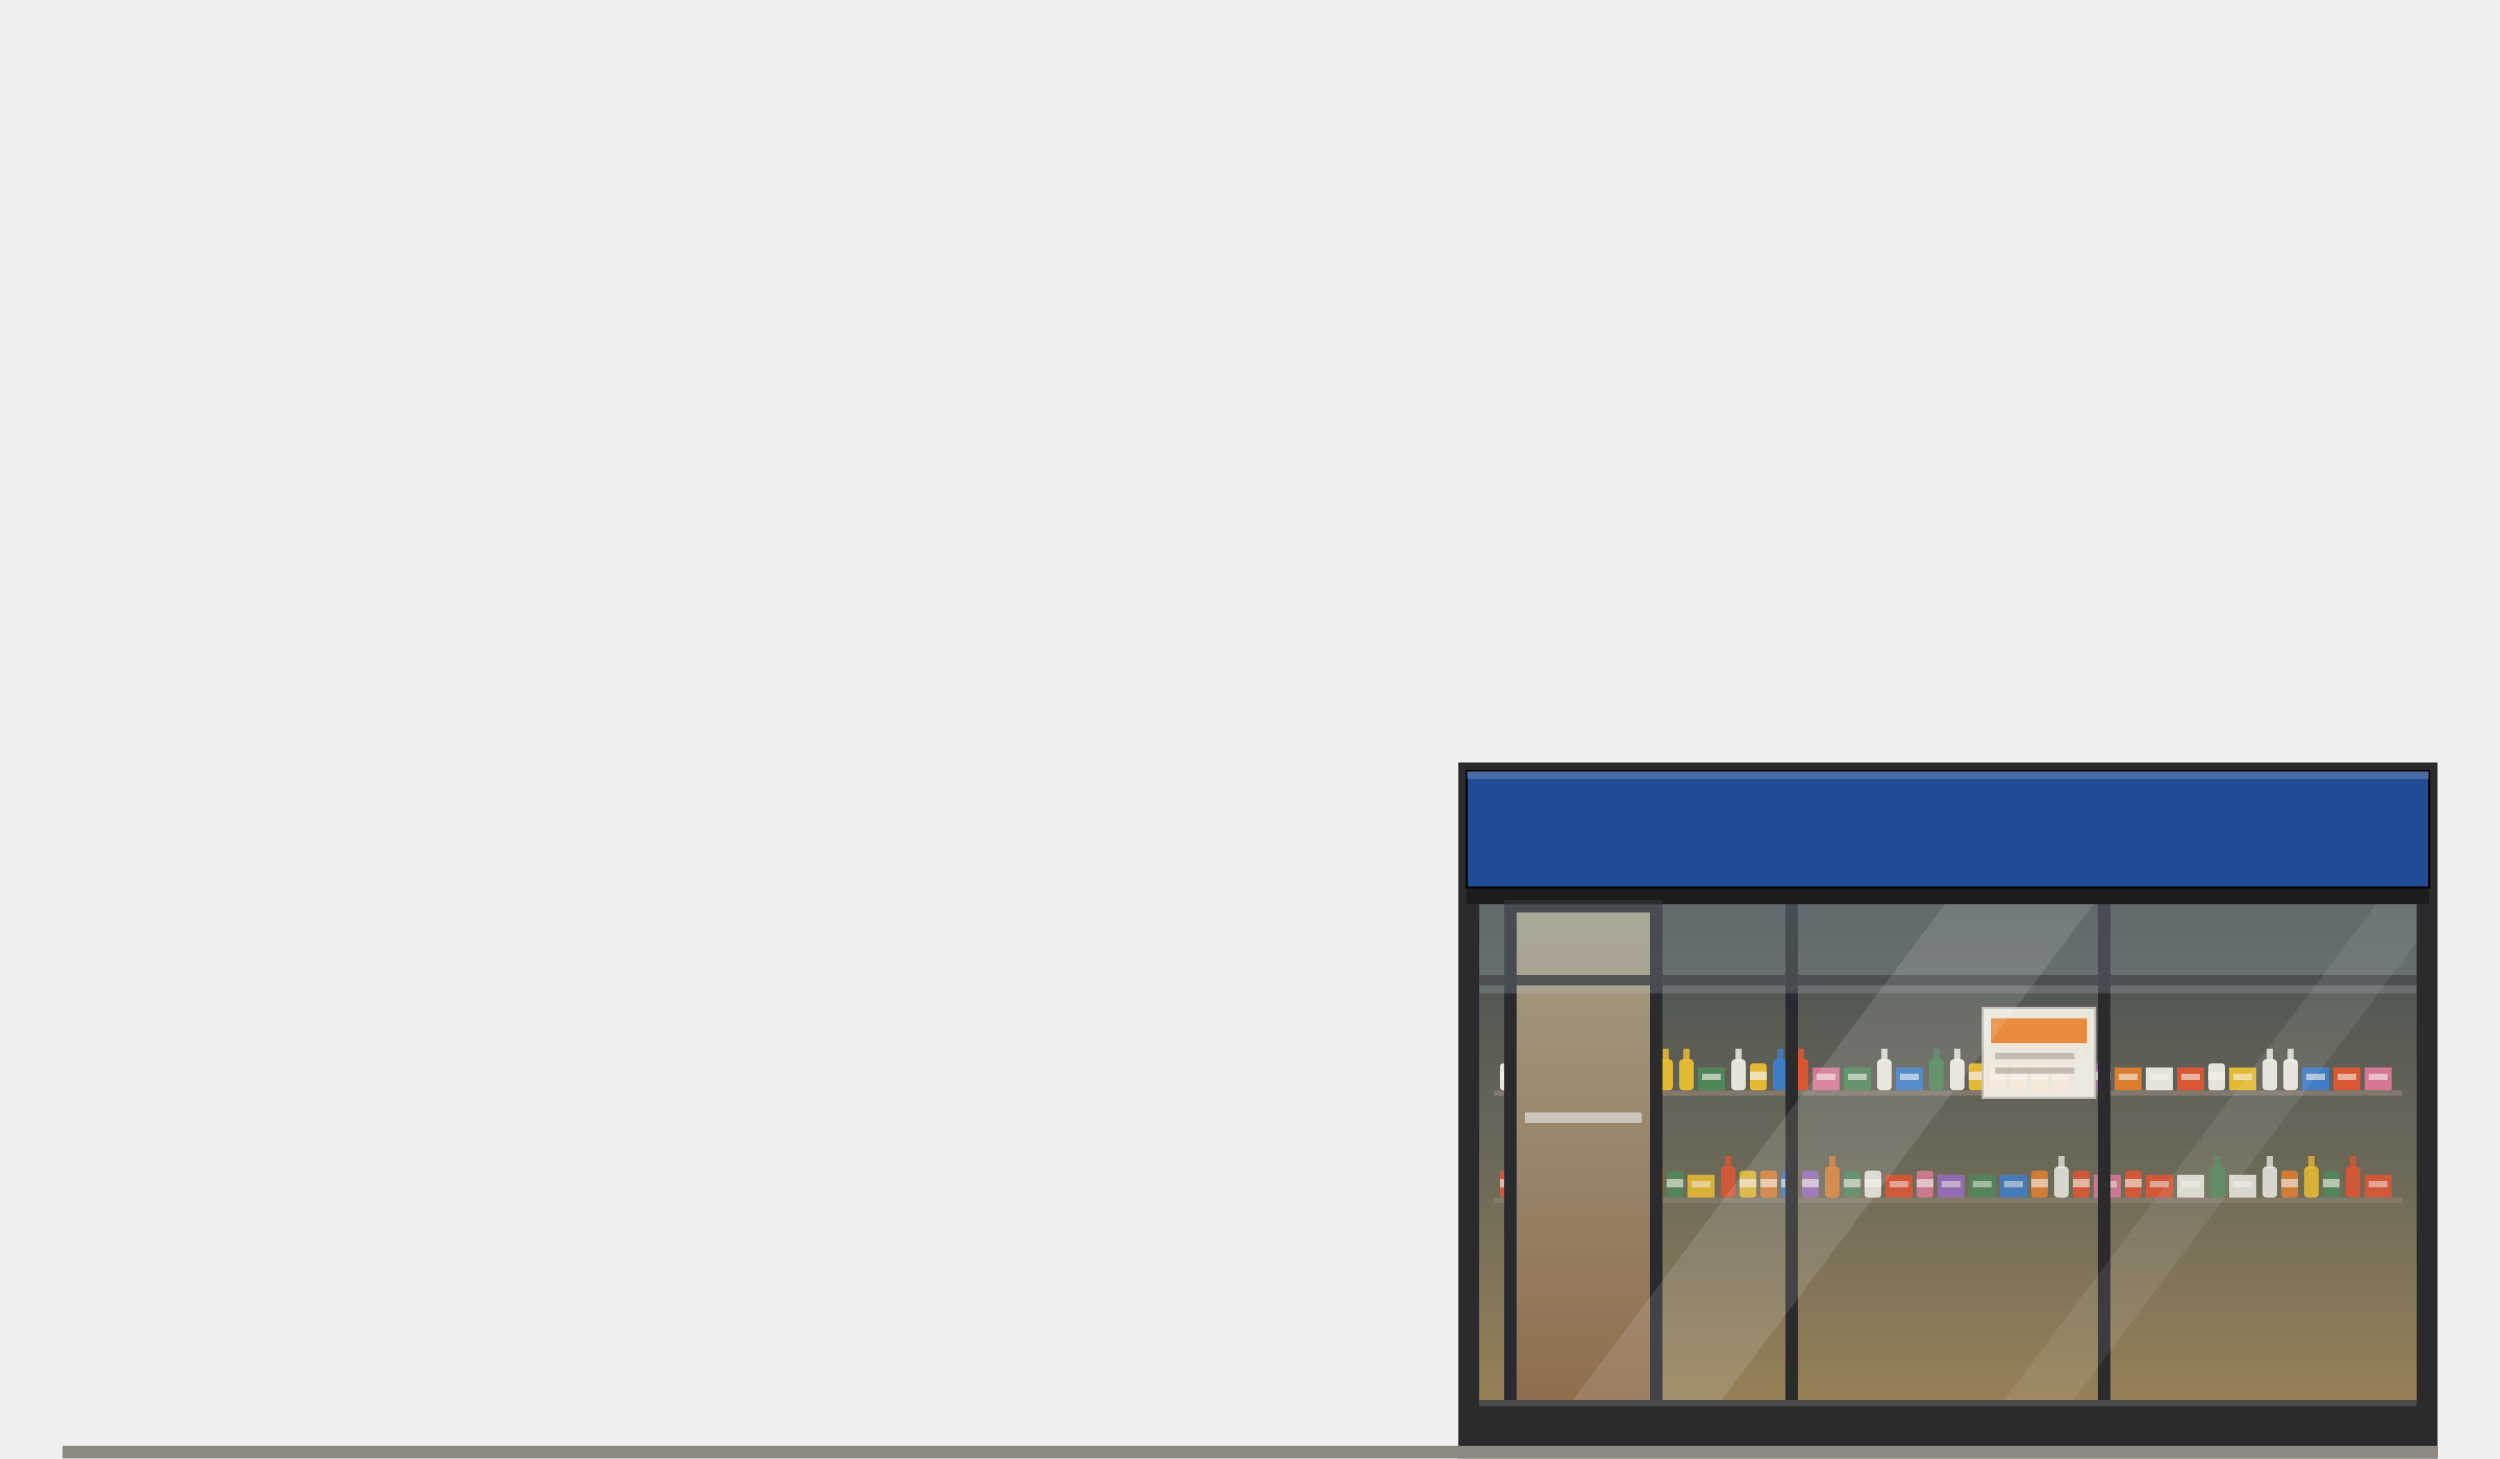
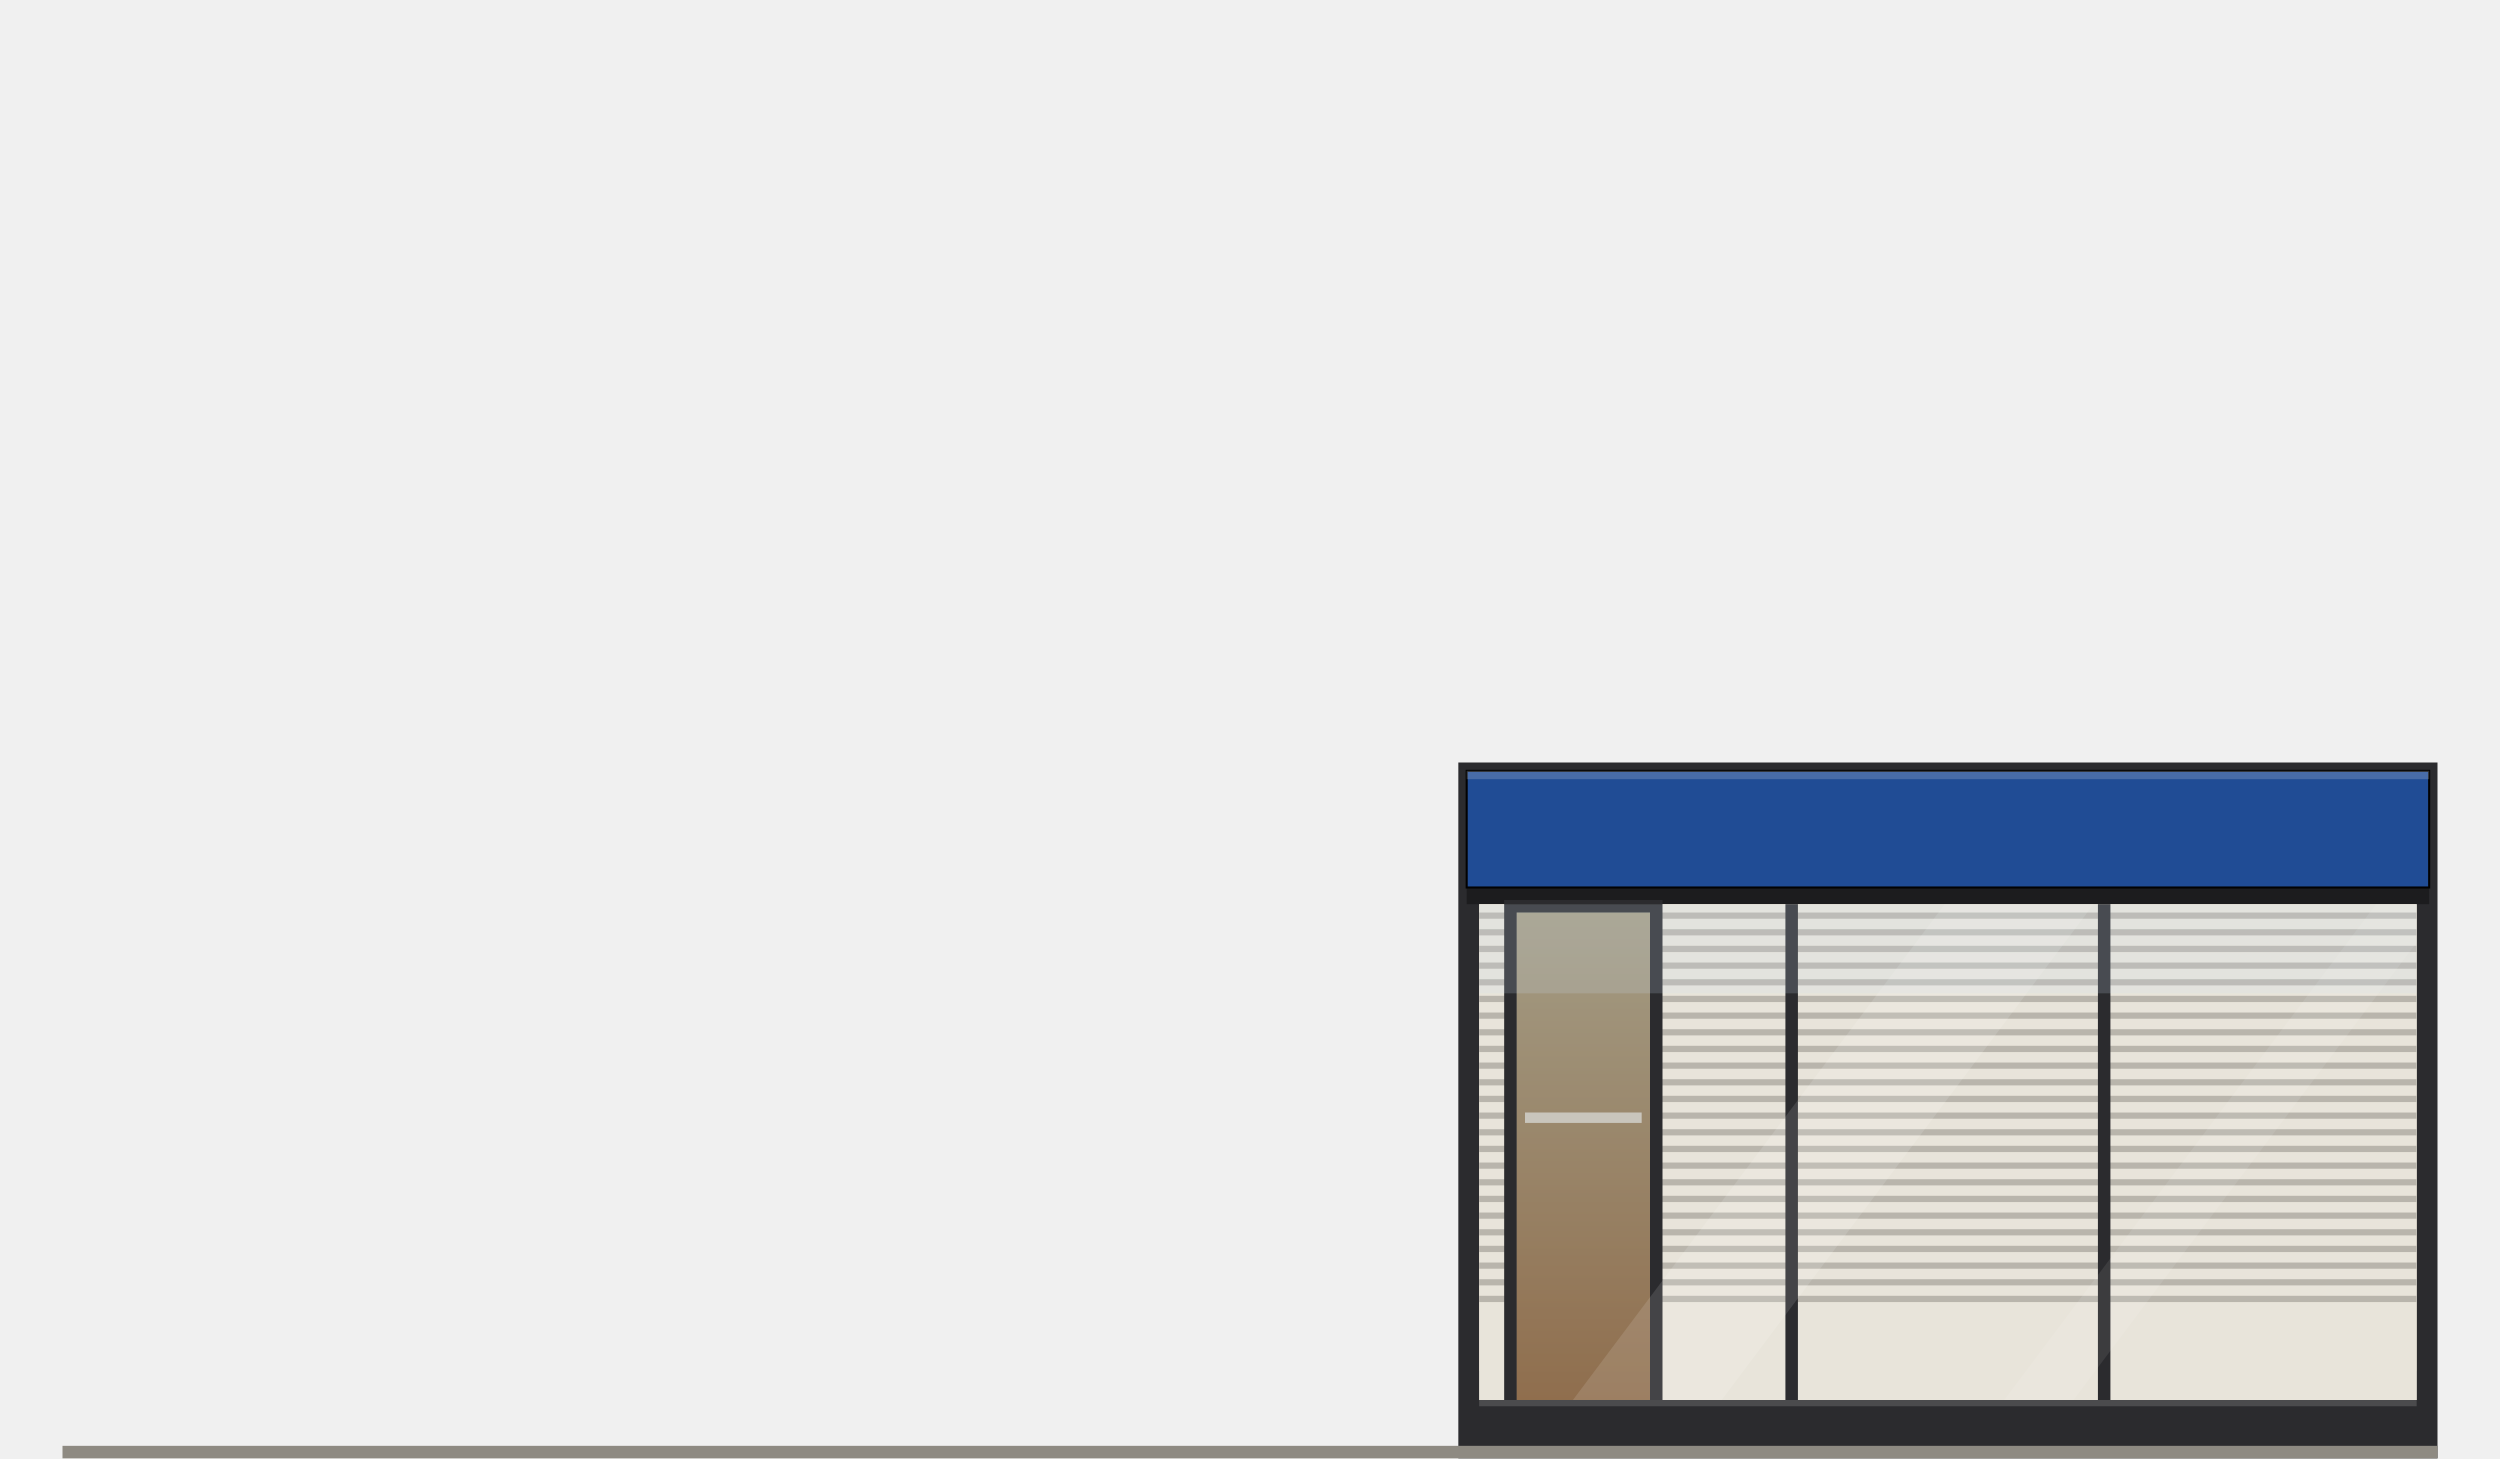
<svg xmlns="http://www.w3.org/2000/svg" width="1200.0" height="700.0" viewBox="0 0 1200.0 700.0">
  <defs>
    <linearGradient id="glass" x1="0" y1="0" x2="0" y2="1">
      <stop offset="0" stop-color="#C4E0EC" />
      <stop offset="1" stop-color="#557A90" />
    </linearGradient>
    <linearGradient id="shade" x1="0" y1="0" x2="0" y2="1">
      <stop offset="0" stop-color="#FFFFFF" stop-opacity="0.1" />
      <stop offset="1" stop-color="#000000" stop-opacity="0.16" />
    </linearGradient>
    <radialGradient id="glow">
      <stop offset="0" stop-color="#FFE9A8" stop-opacity="0.75" />
      <stop offset="1" stop-color="#FFE9A8" stop-opacity="0" />
    </radialGradient>
    <linearGradient id="warm" x1="0" y1="0" x2="0" y2="1">
      <stop offset="0" stop-color="#FFE7B5" />
      <stop offset="1" stop-color="#D98E4A" />
    </linearGradient>
    <linearGradient id="drop" x1="0" y1="0" x2="0" y2="1">
      <stop offset="0" stop-color="#2A1408" stop-opacity="0.3" />
      <stop offset="1" stop-color="#2A1408" stop-opacity="0" />
    </linearGradient>
    <linearGradient id="sun" x1="0" y1="0" x2="1" y2="0">
      <stop offset="0" stop-color="#FFE6B8" stop-opacity="0.14" />
      <stop offset="0.5" stop-color="#FFE6B8" stop-opacity="0" />
      <stop offset="1" stop-color="#1A0C14" stop-opacity="0.12" />
    </linearGradient>
    <radialGradient id="pumpkin_glow">
      <stop offset="0" stop-color="#FFB347" stop-opacity="0.6" />
      <stop offset="1" stop-color="#FFB347" stop-opacity="0" />
    </radialGradient>
  </defs>
  <rect x="700.0" y="366.0" width="470.0" height="334.0" fill="#2B2B2E" />
  <rect x="704.0" y="370.0" width="462.0" height="56.0" fill="#1F4E9A" stroke="#000000" stroke-width="1.0" opacity="0.95" />
  <rect x="704.0" y="370.0" width="462.0" height="4.0" fill="#FFFFFF" opacity="0.18" />
  <rect x="704.0" y="426.0" width="462.0" height="8.0" fill="#000000" opacity="0.35" />
  <rect x="710.0" y="434.0" width="450.0" height="238.0" fill="#2F3A41" />
-   <defs>
-     <linearGradient id="shoplit748" x1="0" y1="0" x2="0" y2="1">
-       <stop offset="0" stop-color="#FFE7B4" stop-opacity="0.12" />
-       <stop offset="0.55" stop-color="#FFD98E" stop-opacity="0.3" />
-       <stop offset="1" stop-color="#FFC66A" stop-opacity="0.5" />
-     </linearGradient>
-   </defs>
-   <rect x="710.0" y="434.0" width="450.0" height="238.0" fill="url(#shoplit748)" />
-   <rect x="720.0" y="510.4" width="8.0" height="13.0" fill="#F4F1EA" opacity="0.9" rx="1.5" />
-   <rect x="720.0" y="514.4" width="8.0" height="4.0" fill="#F4F1EA" opacity="0.7" />
-   <rect x="730.0" y="510.4" width="8.0" height="13.0" fill="#E8542F" opacity="0.9" rx="1.5" />
-   <rect x="730.0" y="514.4" width="8.0" height="4.0" fill="#F4F1EA" opacity="0.7" />
-   <rect x="741.0" y="508.4" width="7.0" height="15.0" fill="#9C6CC4" opacity="0.9" rx="2" />
-   <rect x="743.0" y="503.4" width="3.0" height="6.0" fill="#9C6CC4" opacity="0.8" />
-   <rect x="751.0" y="508.4" width="7.0" height="15.0" fill="#E8542F" opacity="0.9" rx="2" />
-   <rect x="753.0" y="503.4" width="3.0" height="6.0" fill="#E8542F" opacity="0.8" />
-   <rect x="760.0" y="510.4" width="8.0" height="13.0" fill="#F4F1EA" opacity="0.9" rx="1.5" />
-   <rect x="760.0" y="514.4" width="8.0" height="4.0" fill="#F4F1EA" opacity="0.7" />
-   <rect x="770.0" y="512.4" width="13.0" height="11.0" fill="#9C6CC4" opacity="0.9" />
-   <rect x="772.0" y="515.4" width="9.0" height="3.0" fill="#F4F1EA" opacity="0.6" />
-   <rect x="786.0" y="508.4" width="7.0" height="15.0" fill="#3D7FD0" opacity="0.9" rx="2" />
-   <rect x="788.0" y="503.4" width="3.0" height="6.0" fill="#3D7FD0" opacity="0.8" />
-   <rect x="796.0" y="508.4" width="7.0" height="15.0" fill="#F2C230" opacity="0.9" rx="2" />
-   <rect x="798.0" y="503.4" width="3.0" height="6.0" fill="#F2C230" opacity="0.8" />
-   <rect x="806.0" y="508.4" width="7.0" height="15.0" fill="#F2C230" opacity="0.9" rx="2" />
-   <rect x="808.0" y="503.4" width="3.0" height="6.0" fill="#F2C230" opacity="0.8" />
-   <rect x="815.0" y="512.4" width="13.0" height="11.0" fill="#4E8A5A" opacity="0.9" />
-   <rect x="817.0" y="515.4" width="9.0" height="3.0" fill="#F4F1EA" opacity="0.6" />
-   <rect x="831.0" y="508.4" width="7.0" height="15.0" fill="#F4F1EA" opacity="0.9" rx="2" />
-   <rect x="833.0" y="503.4" width="3.0" height="6.0" fill="#F4F1EA" opacity="0.8" />
-   <rect x="840.0" y="510.4" width="8.0" height="13.0" fill="#F2C230" opacity="0.9" rx="1.5" />
-   <rect x="840.0" y="514.4" width="8.0" height="4.0" fill="#F4F1EA" opacity="0.7" />
-   <rect x="851.0" y="508.4" width="7.0" height="15.0" fill="#3D7FD0" opacity="0.9" rx="2" />
-   <rect x="853.0" y="503.4" width="3.0" height="6.0" fill="#3D7FD0" opacity="0.8" />
-   <rect x="861.0" y="508.4" width="7.0" height="15.0" fill="#E8542F" opacity="0.9" rx="2" />
-   <rect x="863.0" y="503.4" width="3.0" height="6.0" fill="#E8542F" opacity="0.8" />
-   <rect x="870.0" y="512.4" width="13.0" height="11.0" fill="#E07A9A" opacity="0.9" />
-   <rect x="872.0" y="515.4" width="9.0" height="3.0" fill="#F4F1EA" opacity="0.6" />
-   <rect x="885.0" y="512.4" width="13.0" height="11.0" fill="#4E8A5A" opacity="0.9" />
-   <rect x="887.0" y="515.4" width="9.0" height="3.0" fill="#F4F1EA" opacity="0.6" />
-   <rect x="901.0" y="508.4" width="7.0" height="15.0" fill="#F4F1EA" opacity="0.9" rx="2" />
-   <rect x="903.0" y="503.4" width="3.0" height="6.0" fill="#F4F1EA" opacity="0.8" />
-   <rect x="910.0" y="512.4" width="13.0" height="11.0" fill="#3D7FD0" opacity="0.9" />
-   <rect x="912.0" y="515.4" width="9.0" height="3.0" fill="#F4F1EA" opacity="0.6" />
-   <rect x="926.0" y="508.4" width="7.0" height="15.0" fill="#4E8A5A" opacity="0.9" rx="2" />
-   <rect x="928.0" y="503.4" width="3.0" height="6.0" fill="#4E8A5A" opacity="0.8" />
-   <rect x="936.0" y="508.4" width="7.0" height="15.0" fill="#F4F1EA" opacity="0.9" rx="2" />
-   <rect x="938.0" y="503.4" width="3.0" height="6.0" fill="#F4F1EA" opacity="0.8" />
-   <rect x="945.0" y="510.4" width="8.0" height="13.0" fill="#F2C230" opacity="0.9" rx="1.5" />
-   <rect x="945.0" y="514.4" width="8.0" height="4.0" fill="#F4F1EA" opacity="0.7" />
-   <rect x="955.0" y="510.4" width="8.0" height="13.0" fill="#E8812E" opacity="0.9" rx="1.5" />
-   <rect x="955.0" y="514.4" width="8.0" height="4.0" fill="#F4F1EA" opacity="0.7" />
-   <rect x="965.0" y="510.4" width="8.0" height="13.0" fill="#E8812E" opacity="0.9" rx="1.5" />
-   <rect x="965.0" y="514.4" width="8.0" height="4.0" fill="#F4F1EA" opacity="0.7" />
-   <rect x="975.0" y="510.4" width="8.0" height="13.0" fill="#E8812E" opacity="0.9" rx="1.5" />
-   <rect x="975.0" y="514.4" width="8.0" height="4.0" fill="#F4F1EA" opacity="0.7" />
-   <rect x="985.0" y="510.4" width="8.0" height="13.0" fill="#E8542F" opacity="0.9" rx="1.5" />
-   <rect x="985.0" y="514.4" width="8.0" height="4.0" fill="#F4F1EA" opacity="0.7" />
-   <rect x="996.0" y="508.4" width="7.0" height="15.0" fill="#4E8A5A" opacity="0.9" rx="2" />
-   <rect x="998.0" y="503.4" width="3.0" height="6.0" fill="#4E8A5A" opacity="0.8" />
-   <rect x="1005.0" y="510.4" width="8.0" height="13.0" fill="#9C6CC4" opacity="0.9" rx="1.5" />
-   <rect x="1005.0" y="514.4" width="8.0" height="4.0" fill="#F4F1EA" opacity="0.7" />
-   <rect x="1015.0" y="512.4" width="13.0" height="11.0" fill="#E8812E" opacity="0.9" />
-   <rect x="1017.0" y="515.4" width="9.0" height="3.0" fill="#F4F1EA" opacity="0.6" />
-   <rect x="1030.0" y="512.4" width="13.0" height="11.0" fill="#F4F1EA" opacity="0.9" />
-   <rect x="1032.0" y="515.4" width="9.0" height="3.0" fill="#F4F1EA" opacity="0.6" />
-   <rect x="1045.0" y="512.4" width="13.0" height="11.0" fill="#E8542F" opacity="0.9" />
-   <rect x="1047.0" y="515.4" width="9.0" height="3.0" fill="#F4F1EA" opacity="0.6" />
-   <rect x="1060.0" y="510.4" width="8.0" height="13.0" fill="#F4F1EA" opacity="0.9" rx="1.5" />
-   <rect x="1060.0" y="514.4" width="8.0" height="4.0" fill="#F4F1EA" opacity="0.7" />
-   <rect x="1070.0" y="512.4" width="13.0" height="11.0" fill="#F2C230" opacity="0.9" />
-   <rect x="1072.0" y="515.4" width="9.0" height="3.0" fill="#F4F1EA" opacity="0.6" />
-   <rect x="1086.0" y="508.4" width="7.0" height="15.0" fill="#F4F1EA" opacity="0.9" rx="2" />
-   <rect x="1088.0" y="503.4" width="3.0" height="6.0" fill="#F4F1EA" opacity="0.8" />
-   <rect x="1096.0" y="508.4" width="7.0" height="15.0" fill="#F4F1EA" opacity="0.9" rx="2" />
-   <rect x="1098.0" y="503.4" width="3.0" height="6.0" fill="#F4F1EA" opacity="0.8" />
-   <rect x="1105.0" y="512.4" width="13.0" height="11.0" fill="#3D7FD0" opacity="0.9" />
-   <rect x="1107.0" y="515.4" width="9.0" height="3.0" fill="#F4F1EA" opacity="0.6" />
-   <rect x="1120.0" y="512.4" width="13.0" height="11.0" fill="#E8542F" opacity="0.9" />
-   <rect x="1122.0" y="515.4" width="9.0" height="3.0" fill="#F4F1EA" opacity="0.6" />
-   <rect x="1135.0" y="512.4" width="13.0" height="11.0" fill="#E07A9A" opacity="0.9" />
-   <rect x="1137.0" y="515.4" width="9.0" height="3.0" fill="#F4F1EA" opacity="0.6" />
-   <rect x="717.0" y="523.4" width="436.0" height="2.5" fill="#8E8278" opacity="0.7" />
-   <rect x="720.0" y="561.9" width="8.0" height="13.0" fill="#E8542F" opacity="0.8" rx="1.5" />
-   <rect x="720.0" y="565.9" width="8.0" height="4.0" fill="#F4F1EA" opacity="0.6" />
-   <rect x="730.0" y="561.9" width="8.0" height="13.0" fill="#F2C230" opacity="0.8" rx="1.5" />
-   <rect x="730.0" y="565.9" width="8.0" height="4.0" fill="#F4F1EA" opacity="0.6" />
-   <rect x="741.0" y="559.9" width="7.0" height="15.0" fill="#E8542F" opacity="0.8" rx="2" />
-   <rect x="743.0" y="554.9" width="3.0" height="6.0" fill="#E8542F" opacity="0.7" />
-   <rect x="750.0" y="563.9" width="13.0" height="11.0" fill="#E07A9A" opacity="0.8" />
-   <rect x="752.0" y="566.9" width="9.0" height="3.0" fill="#F4F1EA" opacity="0.5" />
-   <rect x="765.0" y="561.9" width="8.0" height="13.0" fill="#F2C230" opacity="0.8" rx="1.5" />
-   <rect x="765.0" y="565.9" width="8.0" height="4.0" fill="#F4F1EA" opacity="0.6" />
-   <rect x="775.0" y="563.9" width="13.0" height="11.0" fill="#F2C230" opacity="0.8" />
-   <rect x="777.0" y="566.9" width="9.0" height="3.0" fill="#F4F1EA" opacity="0.5" />
-   <rect x="791.0" y="559.9" width="7.0" height="15.0" fill="#E8812E" opacity="0.8" rx="2" />
-   <rect x="793.0" y="554.9" width="3.0" height="6.0" fill="#E8812E" opacity="0.7" />
-   <rect x="800.0" y="561.9" width="8.0" height="13.0" fill="#4E8A5A" opacity="0.8" rx="1.5" />
-   <rect x="800.0" y="565.9" width="8.0" height="4.0" fill="#F4F1EA" opacity="0.6" />
-   <rect x="810.0" y="563.9" width="13.0" height="11.0" fill="#F2C230" opacity="0.8" />
-   <rect x="812.0" y="566.9" width="9.0" height="3.0" fill="#F4F1EA" opacity="0.5" />
-   <rect x="826.0" y="559.9" width="7.0" height="15.0" fill="#E8542F" opacity="0.8" rx="2" />
-   <rect x="828.0" y="554.9" width="3.0" height="6.0" fill="#E8542F" opacity="0.7" />
-   <rect x="835.0" y="561.9" width="8.0" height="13.0" fill="#F2C230" opacity="0.8" rx="1.5" />
-   <rect x="835.0" y="565.9" width="8.0" height="4.0" fill="#F4F1EA" opacity="0.6" />
-   <rect x="845.0" y="561.9" width="8.0" height="13.0" fill="#E8812E" opacity="0.8" rx="1.5" />
-   <rect x="845.0" y="565.9" width="8.0" height="4.0" fill="#F4F1EA" opacity="0.6" />
-   <rect x="855.0" y="561.9" width="8.0" height="13.0" fill="#3D7FD0" opacity="0.8" rx="1.5" />
-   <rect x="855.0" y="565.9" width="8.0" height="4.0" fill="#F4F1EA" opacity="0.6" />
-   <rect x="865.0" y="561.9" width="8.0" height="13.0" fill="#9C6CC4" opacity="0.8" rx="1.5" />
-   <rect x="865.0" y="565.9" width="8.0" height="4.0" fill="#F4F1EA" opacity="0.6" />
-   <rect x="876.0" y="559.9" width="7.0" height="15.0" fill="#E8812E" opacity="0.8" rx="2" />
-   <rect x="878.0" y="554.9" width="3.0" height="6.0" fill="#E8812E" opacity="0.7" />
-   <rect x="885.0" y="561.9" width="8.0" height="13.0" fill="#4E8A5A" opacity="0.8" rx="1.5" />
-   <rect x="885.0" y="565.9" width="8.0" height="4.0" fill="#F4F1EA" opacity="0.6" />
-   <rect x="895.0" y="561.9" width="8.0" height="13.0" fill="#F4F1EA" opacity="0.8" rx="1.5" />
-   <rect x="895.0" y="565.9" width="8.0" height="4.0" fill="#F4F1EA" opacity="0.6" />
-   <rect x="905.0" y="563.9" width="13.0" height="11.0" fill="#E8542F" opacity="0.8" />
-   <rect x="907.0" y="566.9" width="9.0" height="3.0" fill="#F4F1EA" opacity="0.5" />
-   <rect x="920.0" y="561.9" width="8.0" height="13.0" fill="#E07A9A" opacity="0.8" rx="1.5" />
-   <rect x="920.0" y="565.9" width="8.0" height="4.0" fill="#F4F1EA" opacity="0.6" />
-   <rect x="930.0" y="563.9" width="13.0" height="11.0" fill="#9C6CC4" opacity="0.8" />
-   <rect x="932.0" y="566.9" width="9.0" height="3.0" fill="#F4F1EA" opacity="0.5" />
-   <rect x="945.0" y="563.9" width="13.0" height="11.0" fill="#4E8A5A" opacity="0.8" />
-   <rect x="947.0" y="566.9" width="9.0" height="3.0" fill="#F4F1EA" opacity="0.5" />
-   <rect x="960.0" y="563.9" width="13.0" height="11.0" fill="#3D7FD0" opacity="0.8" />
-   <rect x="962.0" y="566.9" width="9.0" height="3.0" fill="#F4F1EA" opacity="0.5" />
-   <rect x="975.0" y="561.9" width="8.0" height="13.0" fill="#E8812E" opacity="0.8" rx="1.5" />
-   <rect x="975.0" y="565.9" width="8.0" height="4.0" fill="#F4F1EA" opacity="0.6" />
-   <rect x="986.0" y="559.9" width="7.0" height="15.0" fill="#F4F1EA" opacity="0.8" rx="2" />
-   <rect x="988.0" y="554.9" width="3.0" height="6.0" fill="#F4F1EA" opacity="0.7" />
-   <rect x="995.0" y="561.9" width="8.0" height="13.0" fill="#E8542F" opacity="0.8" rx="1.5" />
-   <rect x="995.0" y="565.9" width="8.0" height="4.0" fill="#F4F1EA" opacity="0.6" />
-   <rect x="1005.0" y="563.9" width="13.0" height="11.0" fill="#E07A9A" opacity="0.8" />
-   <rect x="1007.0" y="566.9" width="9.0" height="3.0" fill="#F4F1EA" opacity="0.5" />
-   <rect x="1020.0" y="561.9" width="8.0" height="13.0" fill="#E8542F" opacity="0.8" rx="1.5" />
-   <rect x="1020.0" y="565.9" width="8.0" height="4.0" fill="#F4F1EA" opacity="0.6" />
-   <rect x="1030.0" y="563.9" width="13.0" height="11.0" fill="#E8542F" opacity="0.8" />
-   <rect x="1032.0" y="566.9" width="9.0" height="3.0" fill="#F4F1EA" opacity="0.5" />
-   <rect x="1045.0" y="563.9" width="13.0" height="11.0" fill="#F4F1EA" opacity="0.8" />
-   <rect x="1047.0" y="566.9" width="9.0" height="3.0" fill="#F4F1EA" opacity="0.5" />
-   <rect x="1061.0" y="559.9" width="7.0" height="15.0" fill="#4E8A5A" opacity="0.8" rx="2" />
-   <rect x="1063.0" y="554.9" width="3.0" height="6.0" fill="#4E8A5A" opacity="0.7" />
-   <rect x="1070.0" y="563.9" width="13.0" height="11.0" fill="#F4F1EA" opacity="0.8" />
-   <rect x="1072.0" y="566.9" width="9.0" height="3.0" fill="#F4F1EA" opacity="0.5" />
-   <rect x="1086.0" y="559.9" width="7.0" height="15.0" fill="#F4F1EA" opacity="0.8" rx="2" />
-   <rect x="1088.0" y="554.9" width="3.0" height="6.0" fill="#F4F1EA" opacity="0.7" />
-   <rect x="1095.0" y="561.9" width="8.0" height="13.0" fill="#E8812E" opacity="0.8" rx="1.5" />
-   <rect x="1095.0" y="565.9" width="8.0" height="4.0" fill="#F4F1EA" opacity="0.6" />
-   <rect x="1106.0" y="559.9" width="7.0" height="15.0" fill="#F2C230" opacity="0.8" rx="2" />
-   <rect x="1108.0" y="554.9" width="3.0" height="6.0" fill="#F2C230" opacity="0.7" />
-   <rect x="1115.0" y="561.9" width="8.0" height="13.0" fill="#4E8A5A" opacity="0.8" rx="1.5" />
-   <rect x="1115.0" y="565.9" width="8.0" height="4.0" fill="#F4F1EA" opacity="0.6" />
-   <rect x="1126.0" y="559.9" width="7.0" height="15.0" fill="#E8542F" opacity="0.8" rx="2" />
-   <rect x="1128.0" y="554.9" width="3.0" height="6.0" fill="#E8542F" opacity="0.7" />
-   <rect x="1135.0" y="563.9" width="13.0" height="11.0" fill="#E8542F" opacity="0.8" />
-   <rect x="1137.0" y="566.9" width="9.0" height="3.0" fill="#F4F1EA" opacity="0.5" />
-   <rect x="717.0" y="574.9" width="436.0" height="2.5" fill="#8E8278" opacity="0.6" />
-   <rect x="951.7" y="483.8" width="54.0" height="43.2" fill="#F7F3E8" stroke="#C9C3B8" stroke-width="1.0" opacity="0.92" />
-   <rect x="955.7" y="488.8" width="46.0" height="11.9" fill="#E8812E" opacity="0.9" />
-   <rect x="957.7" y="505.4" width="38.0" height="3.0" fill="#B9B2A4" opacity="0.8" />
-   <rect x="957.7" y="512.4" width="38.0" height="3.0" fill="#B9B2A4" opacity="0.8" />
+   <clipPath id="in1">
+     <rect x="710.0" y="434.0" width="450.0" height="238.0" />
+   </clipPath>
+   <g clip-path="url(#in1)">
+     <rect x="710.0" y="434.0" width="450.0" height="238.0" fill="#D8D4CC" />
+     <rect x="710.0" y="434.0" width="450.0" height="238.0" fill="url(#warm)" opacity="0.25" />
+     <rect x="710.0" y="658.0" width="450.0" height="14.0" fill="#8c8a85" />
+     <rect x="710.0" y="434.0" width="450.0" height="238.0" fill="#E8E4DA" />
+     <rect x="710.0" y="438.0" width="450.0" height="3.0" fill="#B9B5AC" />
+     <rect x="710.0" y="446.0" width="450.0" height="3.0" fill="#B9B5AC" />
+     <rect x="710.0" y="454.0" width="450.0" height="3.0" fill="#B9B5AC" />
+     <rect x="710.0" y="462.0" width="450.0" height="3.0" fill="#B9B5AC" />
+     <rect x="710.0" y="470.0" width="450.0" height="3.0" fill="#B9B5AC" />
+     <rect x="710.0" y="478.0" width="450.0" height="3.0" fill="#B9B5AC" />
+     <rect x="710.0" y="486.0" width="450.0" height="3.0" fill="#B9B5AC" />
+     <rect x="710.0" y="494.0" width="450.0" height="3.0" fill="#B9B5AC" />
+     <rect x="710.0" y="502.0" width="450.0" height="3.0" fill="#B9B5AC" />
+     <rect x="710.0" y="510.0" width="450.0" height="3.0" fill="#B9B5AC" />
+     <rect x="710.0" y="518.0" width="450.0" height="3.0" fill="#B9B5AC" />
+     <rect x="710.0" y="526.0" width="450.0" height="3.0" fill="#B9B5AC" />
+     <rect x="710.0" y="534.0" width="450.0" height="3.0" fill="#B9B5AC" />
+     <rect x="710.0" y="542.0" width="450.0" height="3.0" fill="#B9B5AC" />
+     <rect x="710.0" y="550.0" width="450.0" height="3.0" fill="#B9B5AC" />
+     <rect x="710.0" y="558.0" width="450.0" height="3.0" fill="#B9B5AC" />
+     <rect x="710.0" y="566.0" width="450.0" height="3.0" fill="#B9B5AC" />
+     <rect x="710.0" y="574.0" width="450.0" height="3.0" fill="#B9B5AC" />
+     <rect x="710.0" y="582.0" width="450.0" height="3.0" fill="#B9B5AC" />
+     <rect x="710.0" y="590.0" width="450.0" height="3.0" fill="#B9B5AC" />
+     <rect x="710.0" y="598.0" width="450.0" height="3.0" fill="#B9B5AC" />
+     <rect x="710.0" y="606.0" width="450.0" height="3.0" fill="#B9B5AC" />
+     <rect x="710.0" y="614.0" width="450.0" height="3.0" fill="#B9B5AC" />
+     <rect x="710.0" y="622.0" width="450.0" height="3.0" fill="#B9B5AC" />
+   </g>
  <rect x="722.0" y="432.0" width="76.0" height="262.0" fill="#2B2B2E" />
  <rect x="728.0" y="438.0" width="64.0" height="250.0" fill="#33404A" />
  <rect x="728.0" y="438.0" width="64.0" height="250.0" fill="url(#warm)" opacity="0.55" />
  <rect x="732.0" y="534.0" width="56.0" height="5.0" fill="#C9C5BC" />
  <rect x="857.0" y="434.0" width="6.0" height="238.0" fill="#2B2B2E" />
  <rect x="1007.0" y="434.0" width="6.0" height="238.0" fill="#2B2B2E" />
-   <rect x="710.0" y="468.0" width="450.0" height="5.0" fill="#2B2B2E" opacity="0.9" />
  <rect x="710.0" y="672.0" width="450.0" height="22.0" fill="#2B2B2E" />
  <rect x="710.0" y="672.0" width="450.0" height="3.0" fill="#FFFFFF" opacity="0.15" />
-   <clipPath id="pane1">
+   <clipPath id="pane2">
    <rect x="710.0" y="434.0" width="450.0" height="238.0" />
  </clipPath>
-   <g clip-path="url(#pane1)">
+   <g clip-path="url(#pane2)">
    <path d="M755.0 672.0 l178.5 -238.0 l71.4 0 l-178.5 238.0 Z" fill="#FFFFFF" opacity="0.12" />
    <path d="M962.0 672.0 l178.5 -238.0 l33.3 0 l-178.5 238.0 Z" fill="#FFFFFF" opacity="0.08" />
    <rect x="710.0" y="434.0" width="450.0" height="42.8" fill="#CFE0EC" opacity="0.18" />
  </g>
  <rect x="30.0" y="694.0" width="1140.0" height="6.0" fill="#8E8A82" />
</svg>
